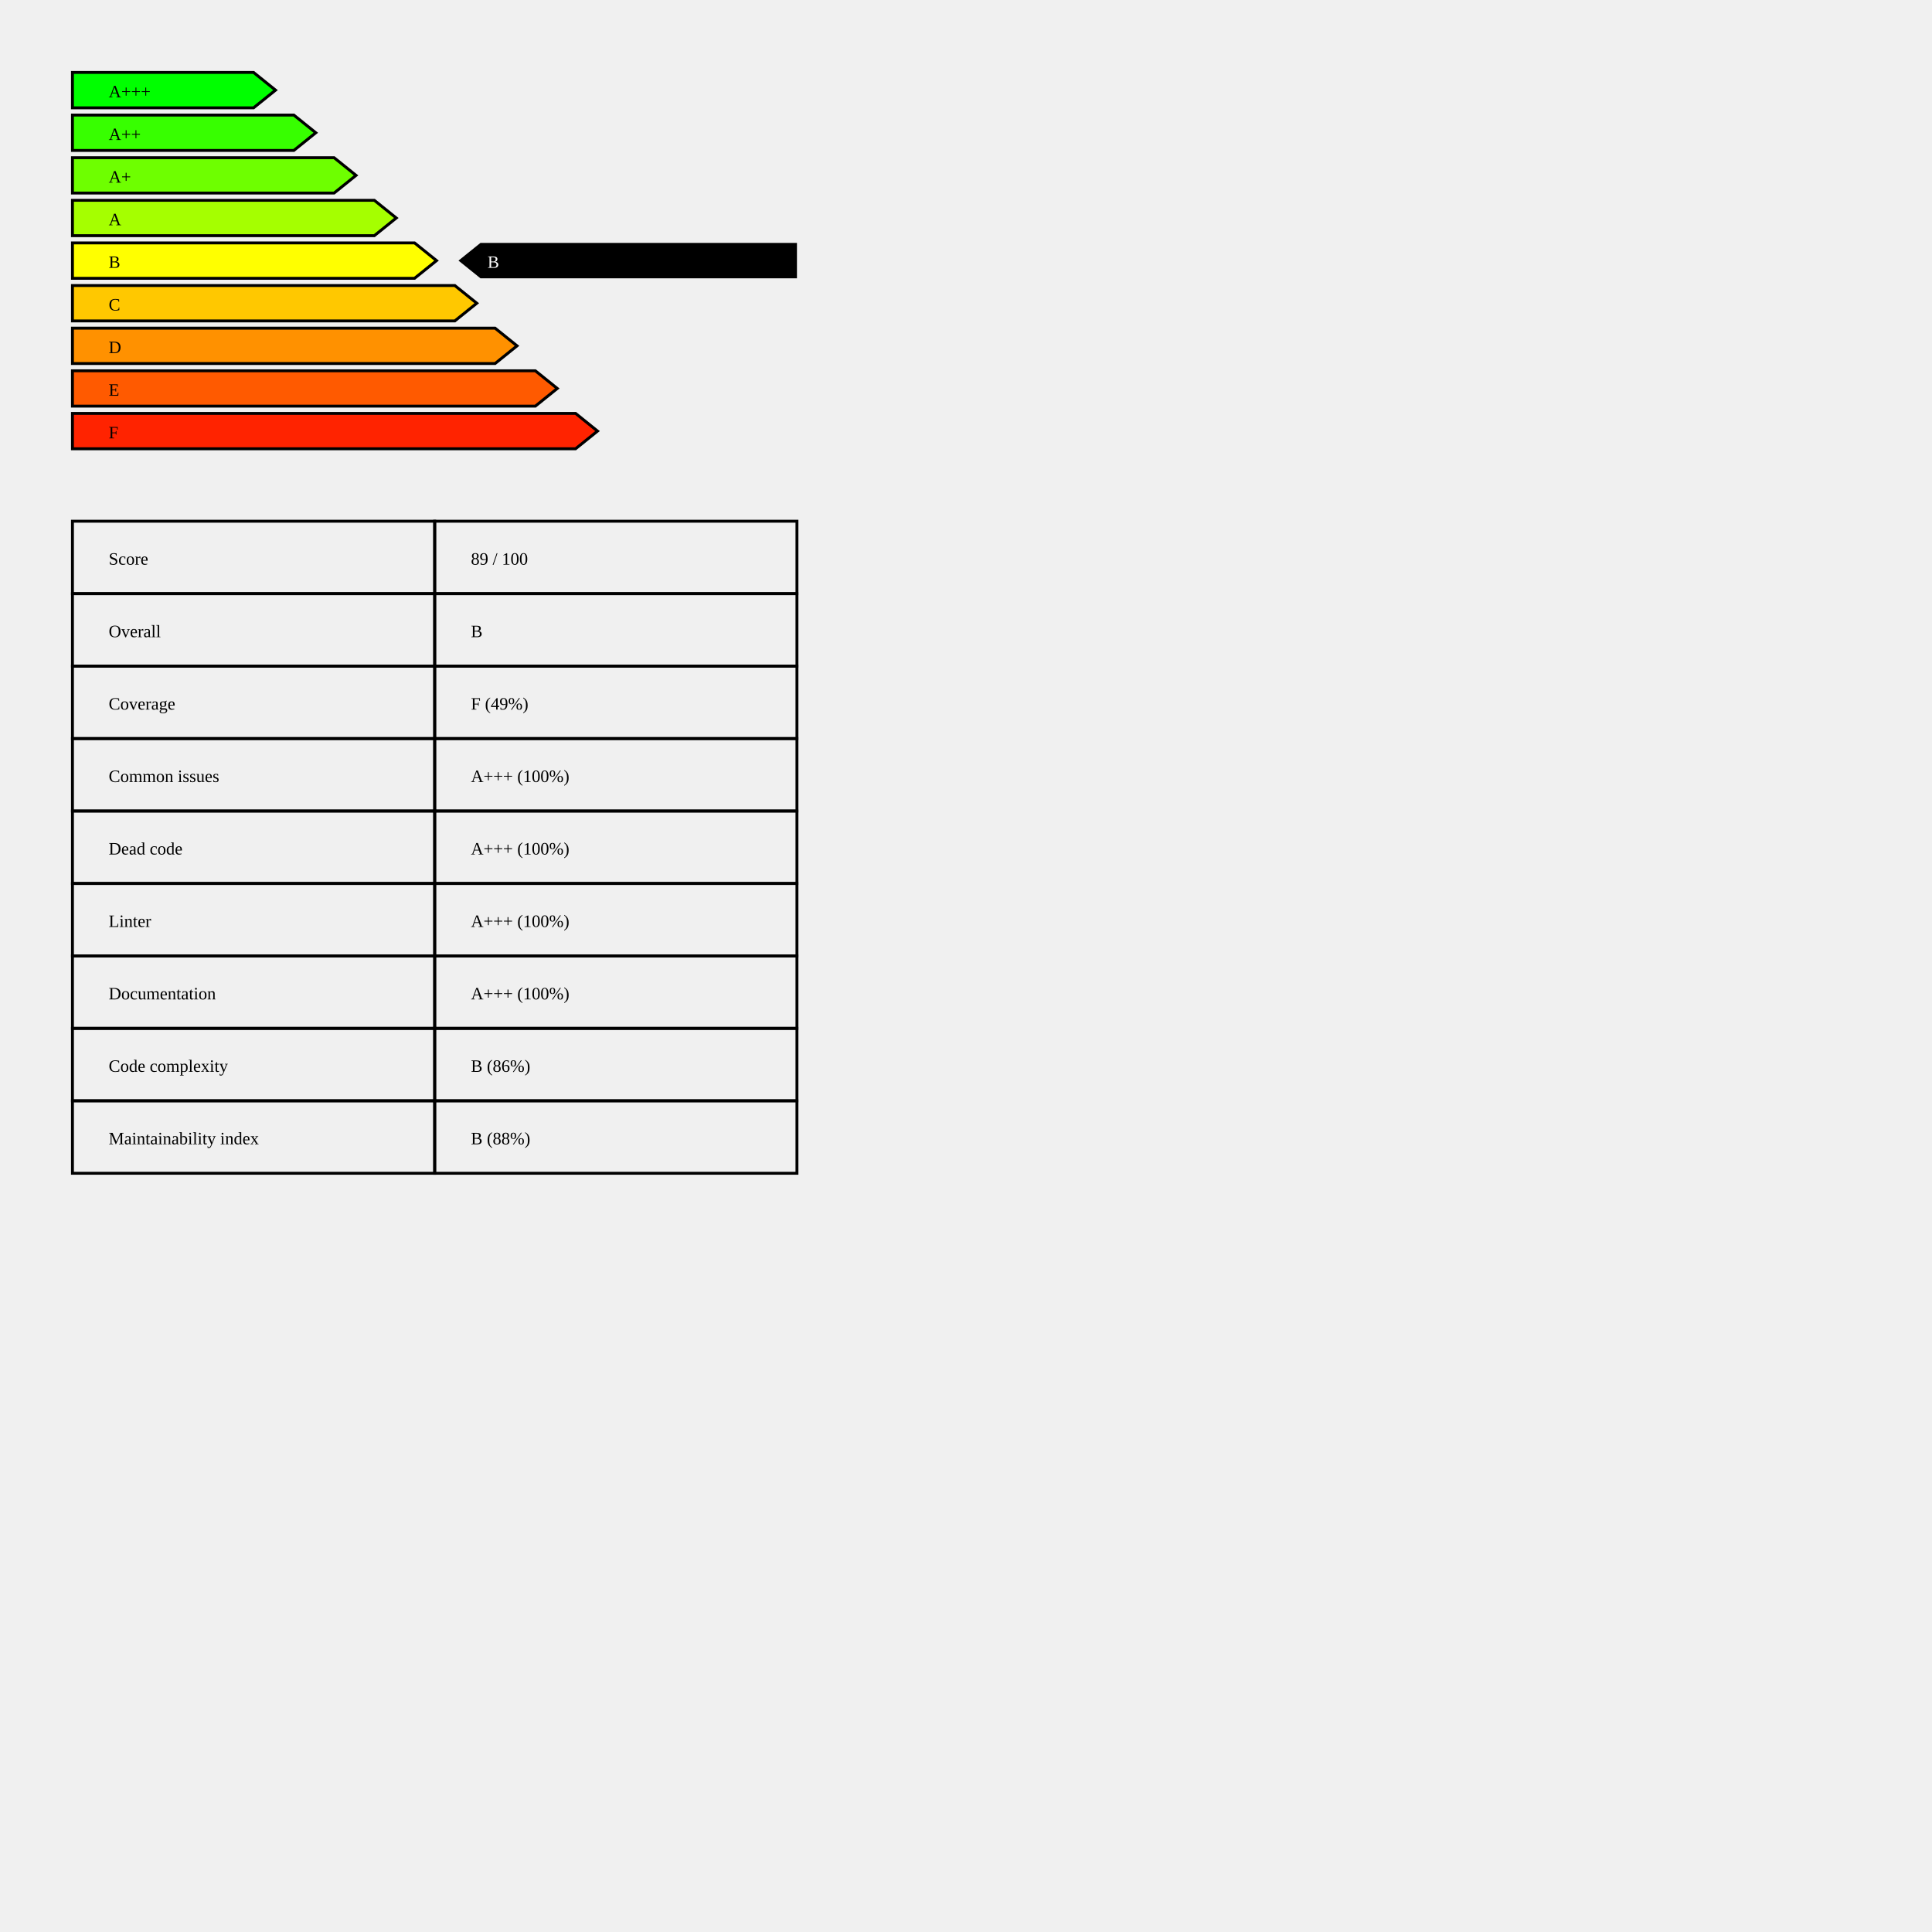
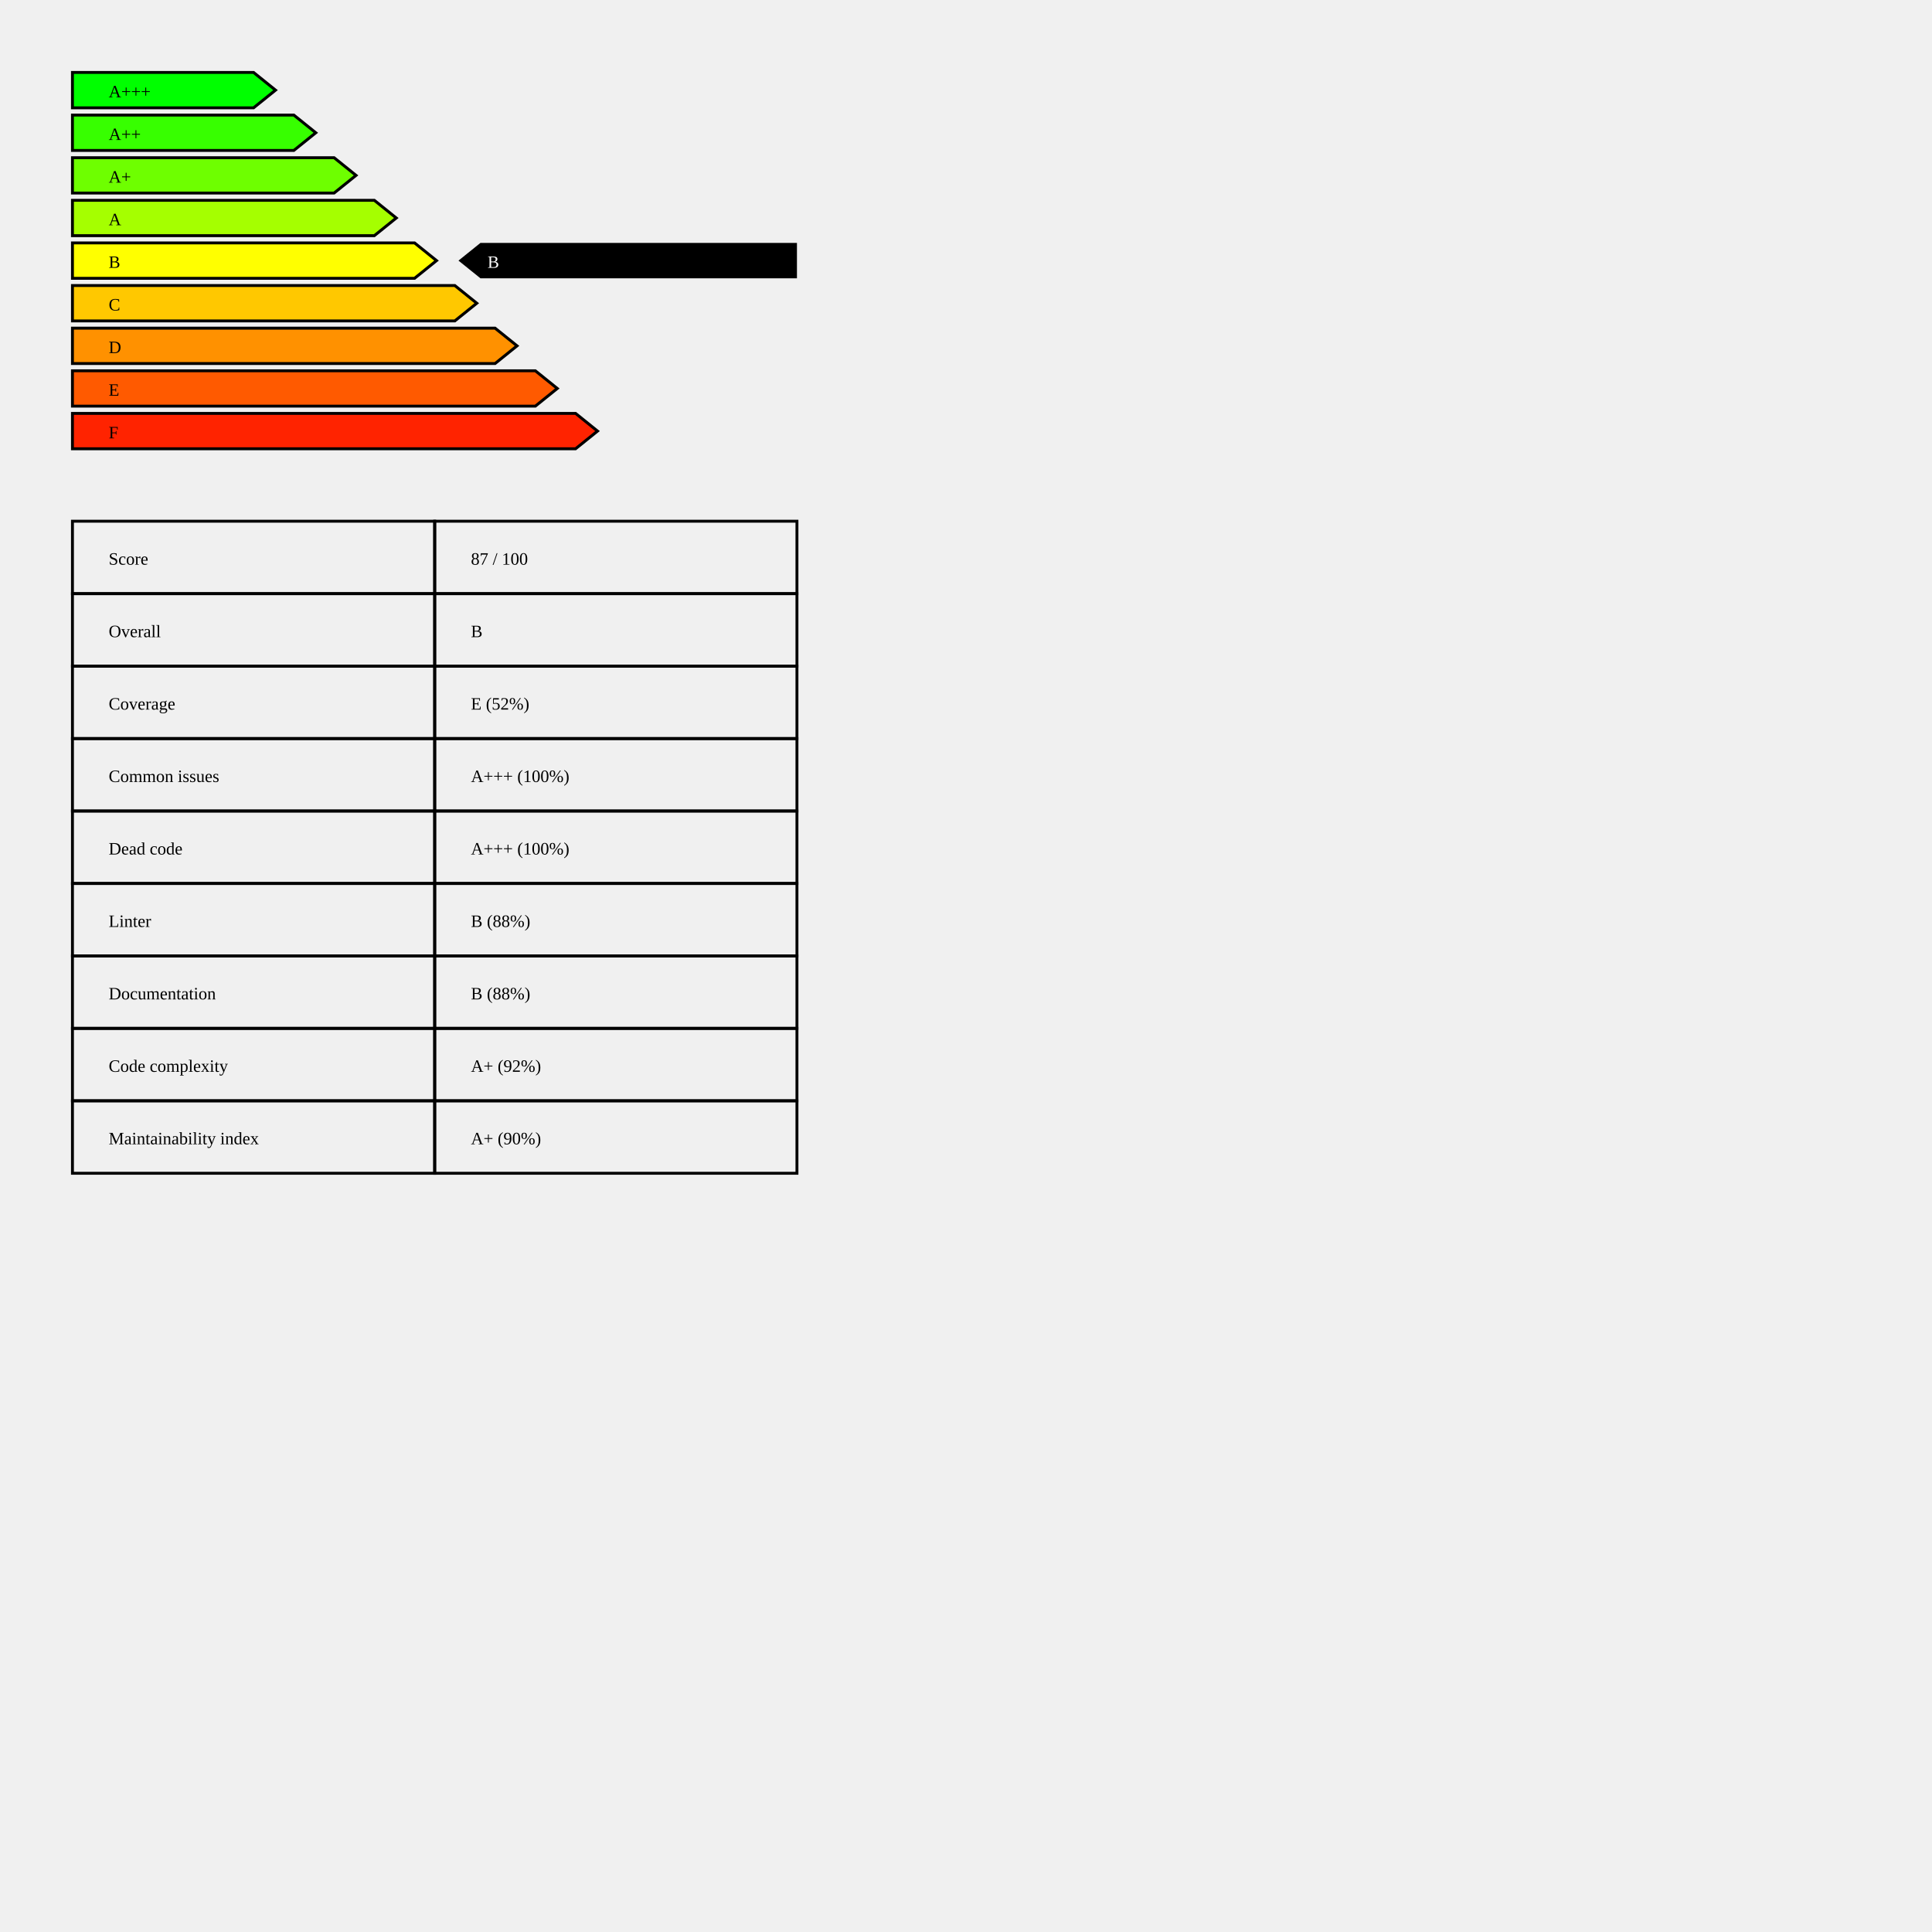
<svg xmlns="http://www.w3.org/2000/svg" baseProfile="full" height="1000pt" version="1.1" width="1000pt">
  <defs />
  <polygon points="50,50.0 175.0,50.0 190.152,62.206 175.0,74.412 50,74.412 50,50.0" style="fill:rgb(0 255 0);stroke:black;stroke-width:2;" />
  <text x="75.0" y="67.206">A+++</text>
  <polygon points="50,79.412 202.778,79.412 217.929,91.618 202.778,103.824 50,103.824 50,79.412" style="fill:rgb(55 255 0);stroke:black;stroke-width:2;" />
  <text x="75.0" y="96.618">A++</text>
  <polygon points="50,108.824 230.556,108.824 245.707,121.029 230.556,133.235 50,133.235 50,108.824" style="fill:rgb(110 255 0);stroke:black;stroke-width:2;" />
  <text x="75.0" y="126.029">A+</text>
  <polygon points="50,138.235 258.333,138.235 273.485,150.441 258.333,162.647 50,162.647 50,138.235" style="fill:rgb(165 255 0);stroke:black;stroke-width:2;" />
  <text x="75.0" y="155.441">A</text>
  <polygon points="50,167.647 286.111,167.647 301.263,179.853 286.111,192.059 50,192.059 50,167.647" style="fill:rgb(255 255 0);stroke:black;stroke-width:2;" />
  <text x="75.0" y="184.853">B</text>
  <polygon points="50,197.059 313.889,197.059 329.04,209.265 313.889,221.471 50,221.471 50,197.059" style="fill:rgb(255 200 0);stroke:black;stroke-width:2;" />
  <text x="75.0" y="214.265">C</text>
  <polygon points="50,226.471 341.667,226.471 356.818,238.676 341.667,250.882 50,250.882 50,226.471" style="fill:rgb(255 145 0);stroke:black;stroke-width:2;" />
  <text x="75.0" y="243.676">D</text>
  <polygon points="50,255.882 369.444,255.882 384.596,268.088 369.444,280.294 50,280.294 50,255.882" style="fill:rgb(255 90 0);stroke:black;stroke-width:2;" />
  <text x="75.0" y="273.088">E</text>
  <polygon points="50,285.294 397.222,285.294 412.374,297.5 397.222,309.706 50,309.706 50,285.294" style="fill:rgb(255 35 0);stroke:black;stroke-width:2;" />
  <text x="75.0" y="302.5">F</text>
  <polygon points="331.566,167.647 316.414,179.853 331.566,192.059 550,192.059 550,167.647" style="fill:black;" />
  <text fill="white" x="336.465" y="184.853">B</text>
  <text x="75.0" y="389.706">Score</text>
-   <text x="325.0" y="389.706">89 / 100</text>
+   <text x="325.0" y="389.706">87 / 100</text>
  <polygon points="50,359.706 300,359.706 300,409.706 50,409.706 50,359.706" style="fill:none; stroke:black;stroke-width:2;" />
  <polygon points="300,359.706 550,359.706 550,409.706 300,409.706 300,359.706" style="fill:none; stroke:black;stroke-width:2;" />
  <text x="75.0" y="439.706">Overall</text>
  <text x="325.0" y="439.706">B</text>
  <polygon points="50,409.706 300,409.706 300,459.706 50,459.706 50,409.706" style="fill:none; stroke:black;stroke-width:2;" />
  <polygon points="300,409.706 550,409.706 550,459.706 300,459.706 300,409.706" style="fill:none; stroke:black;stroke-width:2;" />
  <text x="75.0" y="489.706">Coverage</text>
-   <text x="325.0" y="489.706">F  (49%)</text>
+   <text x="325.0" y="489.706">E  (52%)</text>
  <polygon points="50,459.706 300,459.706 300,509.706 50,509.706 50,459.706" style="fill:none; stroke:black;stroke-width:2;" />
  <polygon points="300,459.706 550,459.706 550,509.706 300,509.706 300,459.706" style="fill:none; stroke:black;stroke-width:2;" />
  <text x="75.0" y="539.706">Common issues</text>
  <text x="325.0" y="539.706">A+++  (100%)</text>
  <polygon points="50,509.706 300,509.706 300,559.706 50,559.706 50,509.706" style="fill:none; stroke:black;stroke-width:2;" />
  <polygon points="300,509.706 550,509.706 550,559.706 300,559.706 300,509.706" style="fill:none; stroke:black;stroke-width:2;" />
  <text x="75.0" y="589.706">Dead code</text>
  <text x="325.0" y="589.706">A+++  (100%)</text>
  <polygon points="50,559.706 300,559.706 300,609.706 50,609.706 50,559.706" style="fill:none; stroke:black;stroke-width:2;" />
  <polygon points="300,559.706 550,559.706 550,609.706 300,609.706 300,559.706" style="fill:none; stroke:black;stroke-width:2;" />
  <text x="75.0" y="639.706">Linter</text>
-   <text x="325.0" y="639.706">A+++  (100%)</text>
+   <text x="325.0" y="639.706">B  (88%)</text>
  <polygon points="50,609.706 300,609.706 300,659.706 50,659.706 50,609.706" style="fill:none; stroke:black;stroke-width:2;" />
  <polygon points="300,609.706 550,609.706 550,659.706 300,659.706 300,609.706" style="fill:none; stroke:black;stroke-width:2;" />
  <text x="75.0" y="689.706">Documentation</text>
-   <text x="325.0" y="689.706">A+++  (100%)</text>
+   <text x="325.0" y="689.706">B  (88%)</text>
  <polygon points="50,659.706 300,659.706 300,709.706 50,709.706 50,659.706" style="fill:none; stroke:black;stroke-width:2;" />
  <polygon points="300,659.706 550,659.706 550,709.706 300,709.706 300,659.706" style="fill:none; stroke:black;stroke-width:2;" />
  <text x="75.0" y="739.706">Code complexity</text>
-   <text x="325.0" y="739.706">B  (86%)</text>
+   <text x="325.0" y="739.706">A+  (92%)</text>
  <polygon points="50,709.706 300,709.706 300,759.706 50,759.706 50,709.706" style="fill:none; stroke:black;stroke-width:2;" />
  <polygon points="300,709.706 550,709.706 550,759.706 300,759.706 300,709.706" style="fill:none; stroke:black;stroke-width:2;" />
  <text x="75.0" y="789.706">Maintainability index</text>
-   <text x="325.0" y="789.706">B  (88%)</text>
+   <text x="325.0" y="789.706">A+  (90%)</text>
  <polygon points="50,759.706 300,759.706 300,809.706 50,809.706 50,759.706" style="fill:none; stroke:black;stroke-width:2;" />
  <polygon points="300,759.706 550,759.706 550,809.706 300,809.706 300,759.706" style="fill:none; stroke:black;stroke-width:2;" />
</svg>
